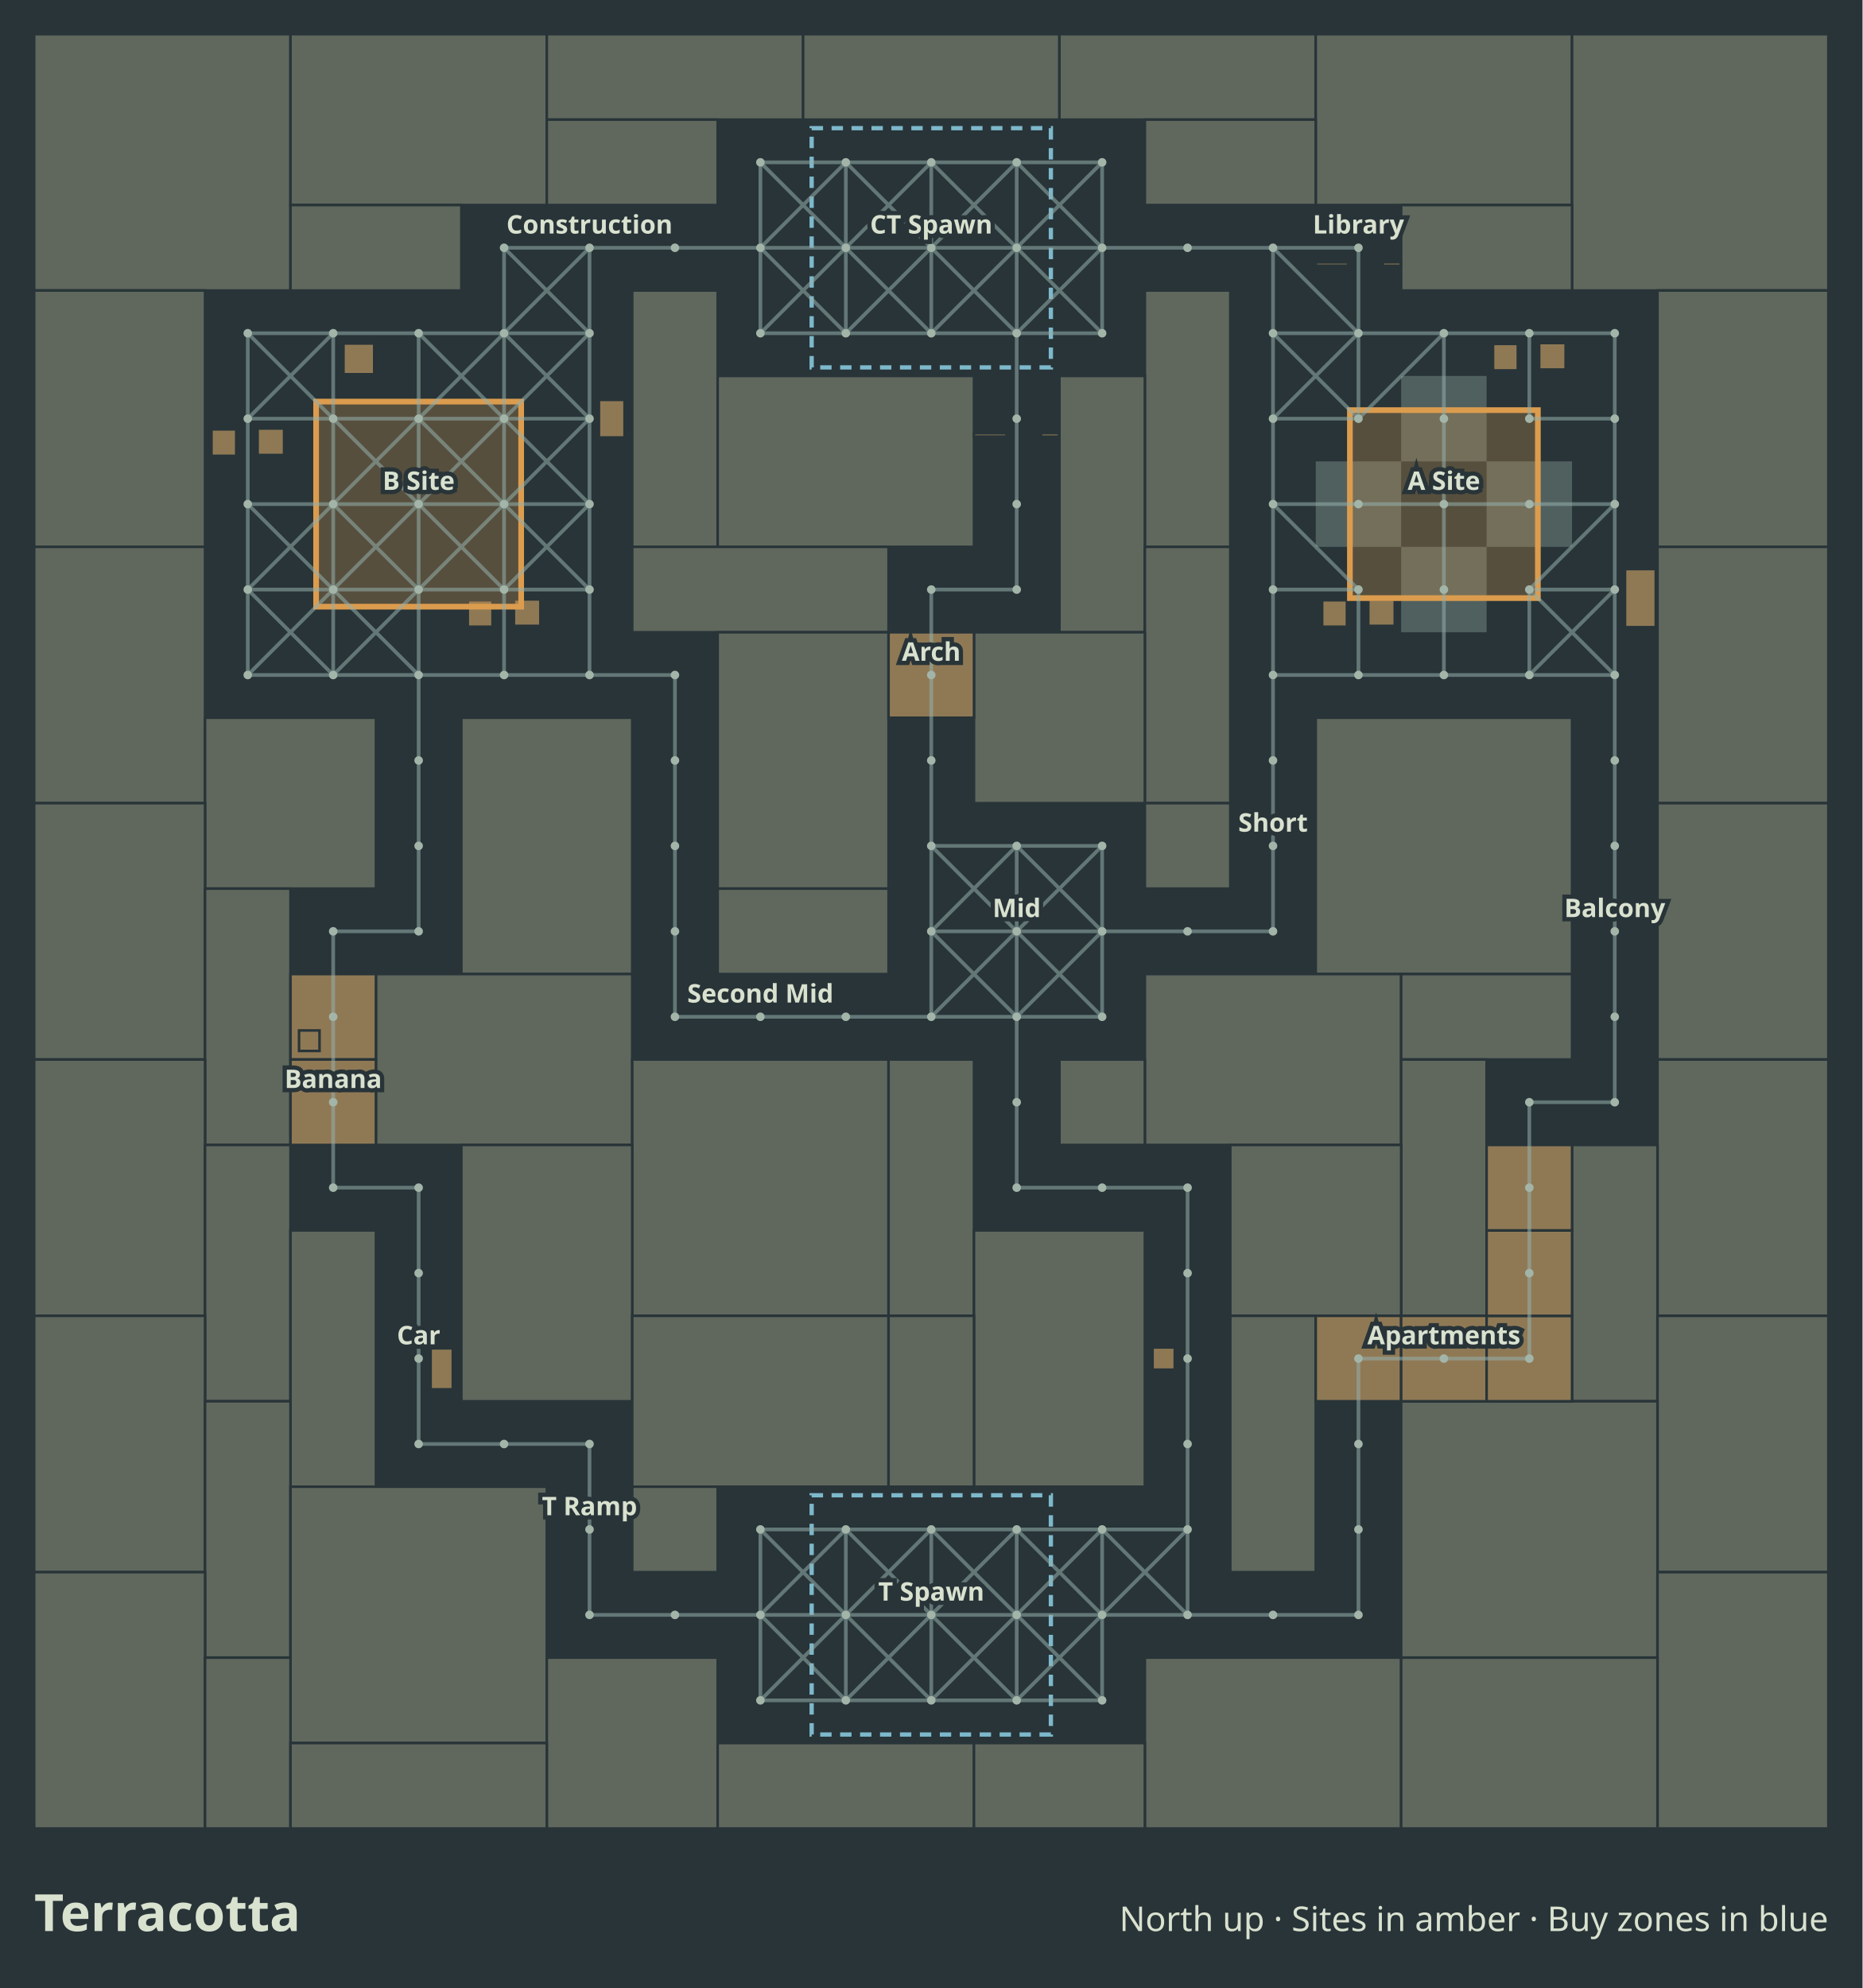
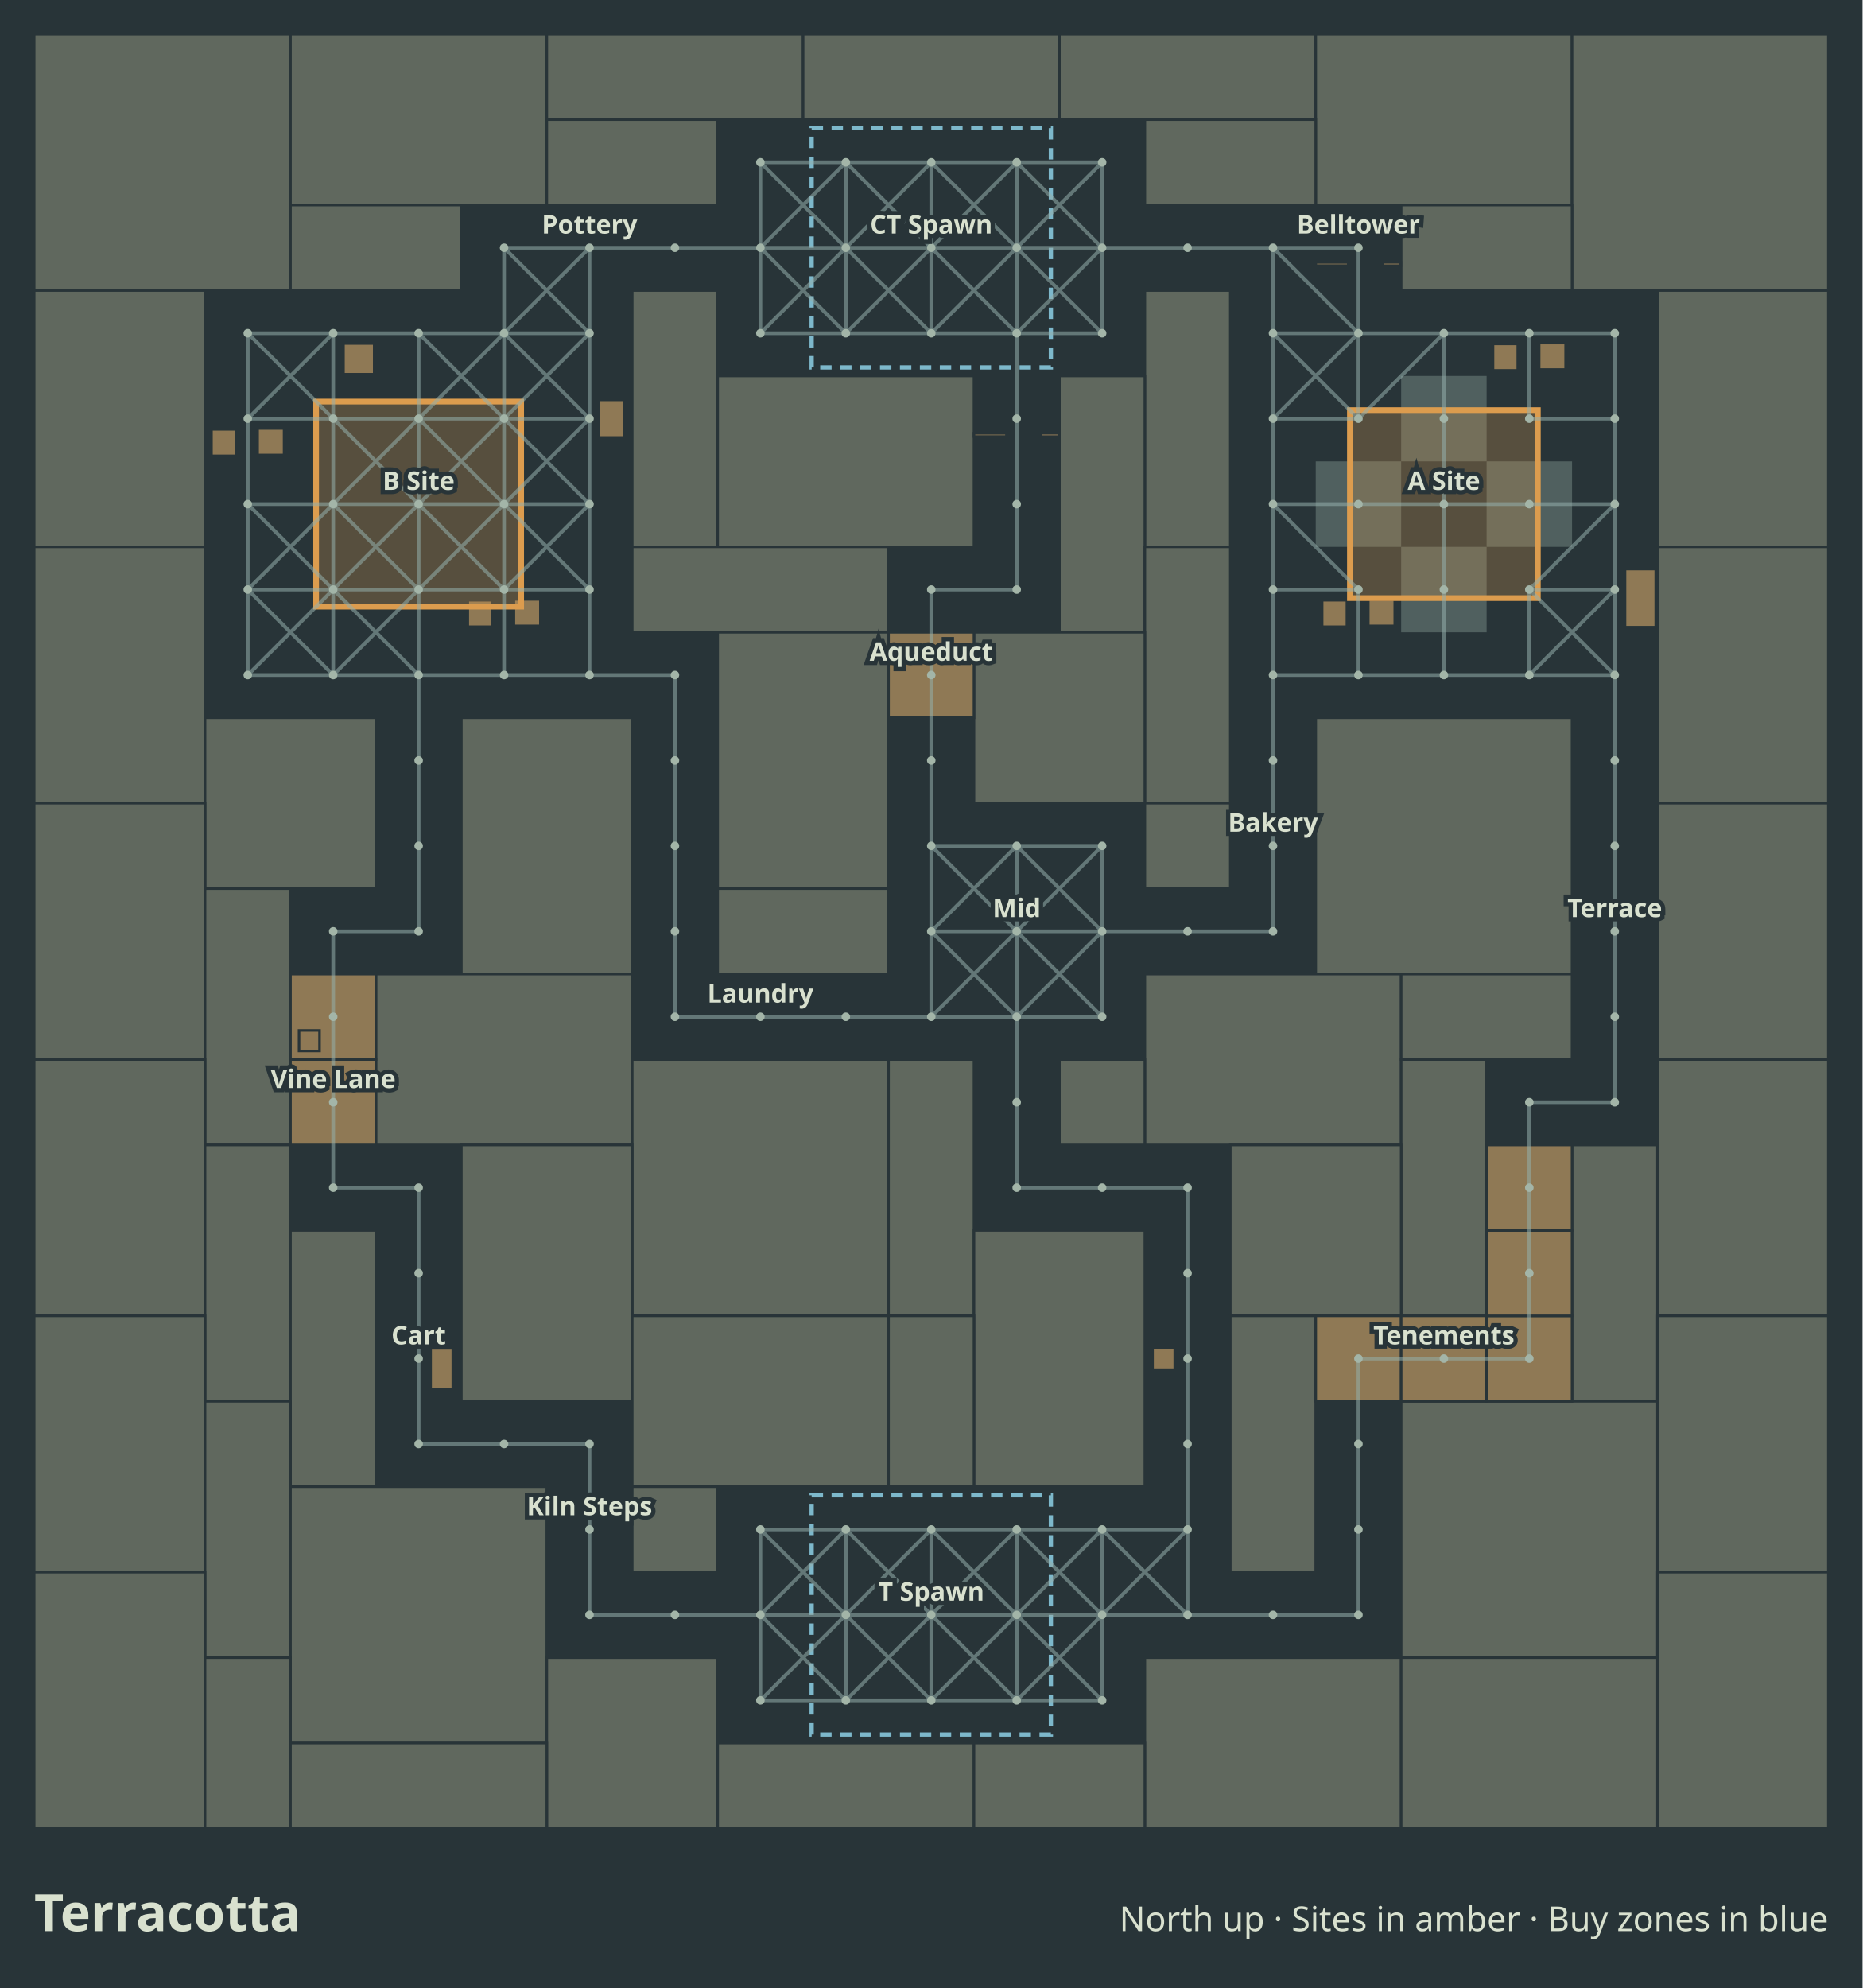
<svg xmlns="http://www.w3.org/2000/svg" viewBox="0 0 654 698" role="img" aria-labelledby="title">
  <rect width="100%" height="100%" fill="#283438" />
  <rect x="12" y="12" width="90" height="90" fill="#60685e" stroke="#283438" stroke-width=".9" />
  <rect x="102" y="12" width="90" height="60" fill="#60685e" stroke="#283438" stroke-width=".9" />
  <rect x="192" y="12" width="90" height="30" fill="#60685e" stroke="#283438" stroke-width=".9" />
  <rect x="282" y="12" width="90" height="30" fill="#60685e" stroke="#283438" stroke-width=".9" />
  <rect x="372" y="12" width="90" height="30" fill="#60685e" stroke="#283438" stroke-width=".9" />
  <rect x="462" y="12" width="90" height="60" fill="#60685e" stroke="#283438" stroke-width=".9" />
  <rect x="552" y="12" width="90" height="90" fill="#60685e" stroke="#283438" stroke-width=".9" />
  <rect x="192" y="42" width="60" height="30" fill="#60685e" stroke="#283438" stroke-width=".9" />
  <rect x="402" y="42" width="60" height="30" fill="#60685e" stroke="#283438" stroke-width=".9" />
  <rect x="102" y="72" width="60" height="30" fill="#60685e" stroke="#283438" stroke-width=".9" />
  <rect x="492" y="72" width="60" height="30" fill="#60685e" stroke="#283438" stroke-width=".9" />
  <rect x="12" y="102" width="60" height="90" fill="#60685e" stroke="#283438" stroke-width=".9" />
  <rect x="222" y="102" width="30" height="90" fill="#60685e" stroke="#283438" stroke-width=".9" />
  <rect x="402" y="102" width="30" height="90" fill="#60685e" stroke="#283438" stroke-width=".9" />
  <rect x="582" y="102" width="60" height="90" fill="#60685e" stroke="#283438" stroke-width=".9" />
  <rect x="252" y="132" width="90" height="60" fill="#60685e" stroke="#283438" stroke-width=".9" />
  <rect x="372" y="132" width="30" height="90" fill="#60685e" stroke="#283438" stroke-width=".9" />
  <rect x="12" y="192" width="60" height="90" fill="#60685e" stroke="#283438" stroke-width=".9" />
  <rect x="222" y="192" width="90" height="30" fill="#60685e" stroke="#283438" stroke-width=".9" />
  <rect x="402" y="192" width="30" height="90" fill="#60685e" stroke="#283438" stroke-width=".9" />
  <rect x="582" y="192" width="60" height="90" fill="#60685e" stroke="#283438" stroke-width=".9" />
  <rect x="252" y="222" width="60" height="90" fill="#60685e" stroke="#283438" stroke-width=".9" />
  <rect x="342" y="222" width="60" height="60" fill="#60685e" stroke="#283438" stroke-width=".9" />
  <rect x="72" y="252" width="60" height="60" fill="#60685e" stroke="#283438" stroke-width=".9" />
  <rect x="162" y="252" width="60" height="90" fill="#60685e" stroke="#283438" stroke-width=".9" />
  <rect x="462" y="252" width="90" height="90" fill="#60685e" stroke="#283438" stroke-width=".9" />
  <rect x="12" y="282" width="60" height="90" fill="#60685e" stroke="#283438" stroke-width=".9" />
  <rect x="402" y="282" width="30" height="30" fill="#60685e" stroke="#283438" stroke-width=".9" />
  <rect x="582" y="282" width="60" height="90" fill="#60685e" stroke="#283438" stroke-width=".9" />
  <rect x="72" y="312" width="30" height="90" fill="#60685e" stroke="#283438" stroke-width=".9" />
  <rect x="252" y="312" width="60" height="30" fill="#60685e" stroke="#283438" stroke-width=".9" />
  <rect x="132" y="342" width="90" height="60" fill="#60685e" stroke="#283438" stroke-width=".9" />
  <rect x="402" y="342" width="90" height="60" fill="#60685e" stroke="#283438" stroke-width=".9" />
  <rect x="492" y="342" width="60" height="30" fill="#60685e" stroke="#283438" stroke-width=".9" />
  <rect x="12" y="372" width="60" height="90" fill="#60685e" stroke="#283438" stroke-width=".9" />
  <rect x="222" y="372" width="90" height="90" fill="#60685e" stroke="#283438" stroke-width=".9" />
  <rect x="312" y="372" width="30" height="90" fill="#60685e" stroke="#283438" stroke-width=".9" />
  <rect x="372" y="372" width="30" height="30" fill="#60685e" stroke="#283438" stroke-width=".9" />
  <rect x="492" y="372" width="30" height="90" fill="#60685e" stroke="#283438" stroke-width=".9" />
  <rect x="582" y="372" width="60" height="90" fill="#60685e" stroke="#283438" stroke-width=".9" />
  <rect x="72" y="402" width="30" height="90" fill="#60685e" stroke="#283438" stroke-width=".9" />
  <rect x="162" y="402" width="60" height="90" fill="#60685e" stroke="#283438" stroke-width=".9" />
  <rect x="432" y="402" width="60" height="60" fill="#60685e" stroke="#283438" stroke-width=".9" />
  <rect x="552" y="402" width="30" height="90" fill="#60685e" stroke="#283438" stroke-width=".9" />
  <rect x="102" y="432" width="30" height="90" fill="#60685e" stroke="#283438" stroke-width=".9" />
  <rect x="342" y="432" width="60" height="90" fill="#60685e" stroke="#283438" stroke-width=".9" />
  <rect x="12" y="462" width="60" height="90" fill="#60685e" stroke="#283438" stroke-width=".9" />
  <rect x="222" y="462" width="90" height="60" fill="#60685e" stroke="#283438" stroke-width=".9" />
  <rect x="312" y="462" width="30" height="60" fill="#60685e" stroke="#283438" stroke-width=".9" />
  <rect x="432" y="462" width="30" height="90" fill="#60685e" stroke="#283438" stroke-width=".9" />
  <rect x="582" y="462" width="60" height="90" fill="#60685e" stroke="#283438" stroke-width=".9" />
  <rect x="72" y="492" width="30" height="90" fill="#60685e" stroke="#283438" stroke-width=".9" />
  <rect x="492" y="492" width="90" height="90" fill="#60685e" stroke="#283438" stroke-width=".9" />
  <rect x="102" y="522" width="90" height="90" fill="#60685e" stroke="#283438" stroke-width=".9" />
  <rect x="222" y="522" width="30" height="30" fill="#60685e" stroke="#283438" stroke-width=".9" />
  <rect x="12" y="552" width="60" height="90" fill="#60685e" stroke="#283438" stroke-width=".9" />
  <rect x="582" y="552" width="60" height="90" fill="#60685e" stroke="#283438" stroke-width=".9" />
  <rect x="72" y="582" width="30" height="60" fill="#60685e" stroke="#283438" stroke-width=".9" />
  <rect x="192" y="582" width="60" height="60" fill="#60685e" stroke="#283438" stroke-width=".9" />
  <rect x="402" y="582" width="90" height="60" fill="#60685e" stroke="#283438" stroke-width=".9" />
  <rect x="492" y="582" width="90" height="60" fill="#60685e" stroke="#283438" stroke-width=".9" />
  <rect x="102" y="612" width="90" height="30" fill="#60685e" stroke="#283438" stroke-width=".9" />
  <rect x="252" y="612" width="90" height="30" fill="#60685e" stroke="#283438" stroke-width=".9" />
  <rect x="342" y="612" width="60" height="30" fill="#60685e" stroke="#283438" stroke-width=".9" />
  <rect x="462" y="462" width="30" height="30" fill="#8f7955" stroke="#283438" stroke-width=".9" />
  <rect x="492" y="462" width="30" height="30" fill="#8f7955" stroke="#283438" stroke-width=".9" />
  <rect x="522" y="462" width="30" height="30" fill="#8f7955" stroke="#283438" stroke-width=".9" />
  <rect x="522" y="432" width="30" height="30" fill="#8f7955" stroke="#283438" stroke-width=".9" />
  <rect x="522" y="402" width="30" height="30" fill="#8f7955" stroke="#283438" stroke-width=".9" />
  <rect x="312" y="222" width="30" height="30" fill="#8f7955" stroke="#283438" stroke-width=".9" />
  <rect x="102" y="342" width="30" height="30" fill="#8f7955" stroke="#283438" stroke-width=".9" />
  <rect x="102" y="372" width="30" height="30" fill="#8f7955" stroke="#283438" stroke-width=".9" />
  <rect x="120.6" y="120.6" width="10.8" height="10.8" fill="#8f7955" stroke="#283438" stroke-width=".9" />
  <rect x="180.45" y="210.45" width="9.3" height="9.3" fill="#8f7955" stroke="#283438" stroke-width=".9" />
  <rect x="164.25" y="210.75" width="8.7" height="9.3" fill="#8f7955" stroke="#283438" stroke-width=".9" />
  <rect x="90.45" y="150.45" width="9.3" height="9.3" fill="#8f7955" stroke="#283438" stroke-width=".9" />
  <rect x="74.25" y="150.75" width="8.7" height="9.3" fill="#8f7955" stroke="#283438" stroke-width=".9" />
  <rect x="210.3" y="140.4" width="9" height="13.2" fill="#8f7955" stroke="#283438" stroke-width=".9" />
  <rect x="480.45" y="210.45" width="9.3" height="9.3" fill="#8f7955" stroke="#283438" stroke-width=".9" />
  <rect x="464.25" y="210.75" width="8.7" height="9.3" fill="#8f7955" stroke="#283438" stroke-width=".9" />
  <rect x="540.45" y="120.45" width="9.3" height="9.3" fill="#8f7955" stroke="#283438" stroke-width=".9" />
  <rect x="524.25" y="120.75" width="8.7" height="9.3" fill="#8f7955" stroke="#283438" stroke-width=".9" />
  <rect x="570.6" y="199.8" width="10.8" height="20.4" fill="#8f7955" stroke="#283438" stroke-width=".9" />
  <rect x="151.2" y="473.4" width="7.8" height="14.4" fill="#8f7955" stroke="#283438" stroke-width=".9" />
  <rect x="105" y="361.8" width="7.2" height="7.2" fill="#8f7955" stroke="#283438" stroke-width=".9" />
  <rect x="404.7" y="473.1" width="7.8" height="7.8" fill="#8f7955" stroke="#283438" stroke-width=".9" />
  <rect x="462" y="92.13" width="11.4" height="1.14" fill="#8f7955" stroke="#283438" stroke-width=".9" />
  <rect x="485.55" y="92.1" width="6.3" height="1.2" fill="#8f7955" stroke="#283438" stroke-width=".9" />
  <rect x="342" y="152.13" width="11.4" height="1.14" fill="#8f7955" stroke="#283438" stroke-width=".9" />
  <rect x="365.55" y="152.1" width="6.3" height="1.2" fill="#8f7955" stroke="#283438" stroke-width=".9" />
  <rect x="492" y="192" width="30" height="30" fill="#50605f" />
  <rect x="492" y="132" width="30" height="30" fill="#50605f" />
  <rect x="522" y="162" width="30" height="30" fill="#50605f" />
  <rect x="462" y="162" width="30" height="30" fill="#50605f" />
  <rect x="474" y="144" width="66" height="66" fill="#dc9c4e" fill-opacity=".26" stroke="#dc9c4e" stroke-width="2" />
  <rect x="111" y="141" width="72" height="72" fill="#dc9c4e" fill-opacity=".26" stroke="#dc9c4e" stroke-width="2" />
  <rect x="285" y="45" width="84" height="84" fill="none" stroke="#7db8cb" stroke-width="1.5" stroke-dasharray="4 3" />
  <rect x="285" y="525" width="84" height="84" fill="none" stroke="#7db8cb" stroke-width="1.5" stroke-dasharray="4 3" />
  <path d="M267 57L297 57M267 57L267 87M267 57L297 87M297 57L327 57M297 57L297 87M297 57L267 87M297 57L327 87M327 57L357 57M327 57L327 87M327 57L297 87M327 57L357 87M357 57L387 57M357 57L357 87M357 57L327 87M357 57L387 87M387 57L387 87M387 57L357 87M177 87L207 87M177 87L177 117M177 87L207 117M207 87L237 87M207 87L207 117M207 87L177 117M237 87L267 87M267 87L297 87M267 87L267 117M267 87L297 117M297 87L327 87M297 87L297 117M297 87L267 117M297 87L327 117M327 87L357 87M327 87L327 117M327 87L297 117M327 87L357 117M357 87L387 87M357 87L357 117M357 87L327 117M357 87L387 117M387 87L417 87M387 87L387 117M387 87L357 117M417 87L447 87M447 87L477 87M447 87L447 117M447 87L477 117M477 87L477 117M87 117L117 117M87 117L87 147M87 117L117 147M117 117L147 117M117 117L117 147M117 117L87 147M147 117L177 117M147 117L147 147M147 117L177 147M177 117L207 117M177 117L177 147M177 117L147 147M177 117L207 147M207 117L207 147M207 117L177 147M267 117L297 117M297 117L327 117M327 117L357 117M357 117L387 117M357 117L357 147M447 117L477 117M447 117L447 147M447 117L477 147M477 117L507 117M477 117L477 147M477 117L447 147M507 117L537 117M507 117L507 147M507 117L477 147M537 117L567 117M537 117L537 147M567 117L567 147M87 147L117 147M87 147L87 177M117 147L147 147M117 147L117 177M117 147L147 177M147 147L177 147M147 147L147 177M147 147L117 177M147 147L177 177M177 147L207 147M177 147L177 177M177 147L147 177M177 147L207 177M207 147L207 177M207 147L177 177M357 147L357 177M447 147L477 147M447 147L447 177M507 147L507 177M537 147L567 147M567 147L567 177M87 177L117 177M87 177L87 207M87 177L117 207M117 177L147 177M117 177L117 207M117 177L87 207M117 177L147 207M147 177L177 177M147 177L147 207M147 177L117 207M147 177L177 207M177 177L207 177M177 177L177 207M177 177L147 207M177 177L207 207M207 177L207 207M207 177L177 207M357 177L357 207M447 177L477 177M447 177L447 207M447 177L477 207M477 177L507 177M507 177L537 177M507 177L507 207M537 177L567 177M567 177L567 207M567 177L537 207M87 207L117 207M87 207L87 237M87 207L117 237M117 207L147 207M117 207L117 237M117 207L87 237M117 207L147 237M147 207L177 207M147 207L147 237M147 207L117 237M177 207L207 207M177 207L177 237M207 207L207 237M327 207L357 207M327 207L327 237M447 207L477 207M447 207L447 237M477 207L477 237M507 207L507 237M537 207L567 207M537 207L537 237M537 207L567 237M567 207L567 237M567 207L537 237M87 237L117 237M117 237L147 237M147 237L177 237M147 237L147 267M177 237L207 237M207 237L237 237M237 237L237 267M327 237L327 267M447 237L477 237M447 237L447 267M477 237L507 237M507 237L537 237M537 237L567 237M567 237L567 267M147 267L147 297M237 267L237 297M327 267L327 297M447 267L447 297M567 267L567 297M147 297L147 327M237 297L237 327M327 297L357 297M327 297L327 327M327 297L357 327M357 297L387 297M357 297L357 327M357 297L327 327M357 297L387 327M387 297L387 327M387 297L357 327M447 297L447 327M567 297L567 327M117 327L147 327M117 327L117 357M237 327L237 357M327 327L357 327M327 327L327 357M327 327L357 357M357 327L387 327M357 327L357 357M357 327L327 357M357 327L387 357M387 327L417 327M387 327L387 357M387 327L357 357M417 327L447 327M567 327L567 357M117 357L117 387M237 357L267 357M267 357L297 357M297 357L327 357M327 357L357 357M357 357L387 357M357 357L357 387M567 357L567 387M117 387L117 417M357 387L357 417M537 387L567 387M537 387L537 417M117 417L147 417M147 417L147 447M357 417L387 417M387 417L417 417M417 417L417 447M537 417L537 447M147 447L147 477M417 447L417 477M537 447L537 477M147 477L147 507M417 477L417 507M477 477L507 477M477 477L477 507M507 477L537 477M147 507L177 507M177 507L207 507M207 507L207 537M417 507L417 537M477 507L477 537M207 537L207 567M267 537L297 537M267 537L267 567M267 537L297 567M297 537L327 537M297 537L297 567M297 537L267 567M297 537L327 567M327 537L357 537M327 537L327 567M327 537L297 567M327 537L357 567M357 537L387 537M357 537L357 567M357 537L327 567M357 537L387 567M387 537L417 537M387 537L387 567M387 537L357 567M387 537L417 567M417 537L417 567M417 537L387 567M477 537L477 567M207 567L237 567M237 567L267 567M267 567L297 567M267 567L267 597M267 567L297 597M297 567L327 567M297 567L297 597M297 567L267 597M297 567L327 597M327 567L357 567M327 567L327 597M327 567L297 597M327 567L357 597M357 567L387 567M357 567L357 597M357 567L327 597M357 567L387 597M387 567L417 567M387 567L387 597M387 567L357 597M417 567L447 567M447 567L477 567M267 597L297 597M297 597L327 597M327 597L357 597M357 597L387 597" stroke="#94aeac" stroke-opacity=".55" fill="none" stroke-width="1.3" />
  <circle cx="267" cy="57" r="1.5" fill="#a3b5a8" />
  <circle cx="297" cy="57" r="1.5" fill="#a3b5a8" />
  <circle cx="327" cy="57" r="1.5" fill="#a3b5a8" />
  <circle cx="357" cy="57" r="1.5" fill="#a3b5a8" />
  <circle cx="387" cy="57" r="1.5" fill="#a3b5a8" />
  <circle cx="177" cy="87" r="1.5" fill="#a3b5a8" />
  <circle cx="207" cy="87" r="1.5" fill="#a3b5a8" />
  <circle cx="237" cy="87" r="1.5" fill="#a3b5a8" />
  <circle cx="267" cy="87" r="1.5" fill="#a3b5a8" />
  <circle cx="297" cy="87" r="1.5" fill="#a3b5a8" />
  <circle cx="327" cy="87" r="1.5" fill="#a3b5a8" />
  <circle cx="357" cy="87" r="1.5" fill="#a3b5a8" />
  <circle cx="387" cy="87" r="1.5" fill="#a3b5a8" />
  <circle cx="417" cy="87" r="1.5" fill="#a3b5a8" />
  <circle cx="447" cy="87" r="1.5" fill="#a3b5a8" />
  <circle cx="477" cy="87" r="1.5" fill="#a3b5a8" />
  <circle cx="87" cy="117" r="1.5" fill="#a3b5a8" />
  <circle cx="117" cy="117" r="1.5" fill="#a3b5a8" />
  <circle cx="147" cy="117" r="1.5" fill="#a3b5a8" />
  <circle cx="177" cy="117" r="1.5" fill="#a3b5a8" />
  <circle cx="207" cy="117" r="1.5" fill="#a3b5a8" />
  <circle cx="267" cy="117" r="1.5" fill="#a3b5a8" />
  <circle cx="297" cy="117" r="1.5" fill="#a3b5a8" />
  <circle cx="327" cy="117" r="1.5" fill="#a3b5a8" />
  <circle cx="357" cy="117" r="1.5" fill="#a3b5a8" />
  <circle cx="387" cy="117" r="1.5" fill="#a3b5a8" />
  <circle cx="447" cy="117" r="1.5" fill="#a3b5a8" />
  <circle cx="477" cy="117" r="1.5" fill="#a3b5a8" />
  <circle cx="507" cy="117" r="1.5" fill="#a3b5a8" />
  <circle cx="537" cy="117" r="1.5" fill="#a3b5a8" />
  <circle cx="567" cy="117" r="1.5" fill="#a3b5a8" />
  <circle cx="87" cy="147" r="1.5" fill="#a3b5a8" />
  <circle cx="117" cy="147" r="1.5" fill="#a3b5a8" />
  <circle cx="147" cy="147" r="1.5" fill="#a3b5a8" />
  <circle cx="177" cy="147" r="1.5" fill="#a3b5a8" />
  <circle cx="207" cy="147" r="1.5" fill="#a3b5a8" />
  <circle cx="357" cy="147" r="1.5" fill="#a3b5a8" />
  <circle cx="447" cy="147" r="1.5" fill="#a3b5a8" />
  <circle cx="477" cy="147" r="1.5" fill="#a3b5a8" />
  <circle cx="507" cy="147" r="1.5" fill="#a3b5a8" />
  <circle cx="537" cy="147" r="1.5" fill="#a3b5a8" />
  <circle cx="567" cy="147" r="1.5" fill="#a3b5a8" />
  <circle cx="87" cy="177" r="1.5" fill="#a3b5a8" />
  <circle cx="117" cy="177" r="1.5" fill="#a3b5a8" />
  <circle cx="147" cy="177" r="1.5" fill="#a3b5a8" />
  <circle cx="177" cy="177" r="1.5" fill="#a3b5a8" />
  <circle cx="207" cy="177" r="1.5" fill="#a3b5a8" />
  <circle cx="357" cy="177" r="1.5" fill="#a3b5a8" />
  <circle cx="447" cy="177" r="1.5" fill="#a3b5a8" />
  <circle cx="477" cy="177" r="1.5" fill="#a3b5a8" />
  <circle cx="507" cy="177" r="1.5" fill="#a3b5a8" />
  <circle cx="537" cy="177" r="1.5" fill="#a3b5a8" />
  <circle cx="567" cy="177" r="1.5" fill="#a3b5a8" />
  <circle cx="87" cy="207" r="1.5" fill="#a3b5a8" />
  <circle cx="117" cy="207" r="1.5" fill="#a3b5a8" />
  <circle cx="147" cy="207" r="1.5" fill="#a3b5a8" />
  <circle cx="177" cy="207" r="1.5" fill="#a3b5a8" />
  <circle cx="207" cy="207" r="1.5" fill="#a3b5a8" />
  <circle cx="327" cy="207" r="1.5" fill="#a3b5a8" />
  <circle cx="357" cy="207" r="1.5" fill="#a3b5a8" />
  <circle cx="447" cy="207" r="1.5" fill="#a3b5a8" />
  <circle cx="477" cy="207" r="1.5" fill="#a3b5a8" />
  <circle cx="507" cy="207" r="1.5" fill="#a3b5a8" />
  <circle cx="537" cy="207" r="1.5" fill="#a3b5a8" />
  <circle cx="567" cy="207" r="1.5" fill="#a3b5a8" />
  <circle cx="87" cy="237" r="1.5" fill="#a3b5a8" />
  <circle cx="117" cy="237" r="1.5" fill="#a3b5a8" />
  <circle cx="147" cy="237" r="1.5" fill="#a3b5a8" />
  <circle cx="177" cy="237" r="1.5" fill="#a3b5a8" />
  <circle cx="207" cy="237" r="1.5" fill="#a3b5a8" />
  <circle cx="237" cy="237" r="1.5" fill="#a3b5a8" />
  <circle cx="327" cy="237" r="1.5" fill="#a3b5a8" />
  <circle cx="447" cy="237" r="1.5" fill="#a3b5a8" />
  <circle cx="477" cy="237" r="1.5" fill="#a3b5a8" />
  <circle cx="507" cy="237" r="1.5" fill="#a3b5a8" />
  <circle cx="537" cy="237" r="1.5" fill="#a3b5a8" />
  <circle cx="567" cy="237" r="1.5" fill="#a3b5a8" />
  <circle cx="147" cy="267" r="1.5" fill="#a3b5a8" />
  <circle cx="237" cy="267" r="1.5" fill="#a3b5a8" />
  <circle cx="327" cy="267" r="1.5" fill="#a3b5a8" />
  <circle cx="447" cy="267" r="1.5" fill="#a3b5a8" />
  <circle cx="567" cy="267" r="1.5" fill="#a3b5a8" />
  <circle cx="147" cy="297" r="1.5" fill="#a3b5a8" />
  <circle cx="237" cy="297" r="1.5" fill="#a3b5a8" />
  <circle cx="327" cy="297" r="1.5" fill="#a3b5a8" />
  <circle cx="357" cy="297" r="1.5" fill="#a3b5a8" />
  <circle cx="387" cy="297" r="1.5" fill="#a3b5a8" />
  <circle cx="447" cy="297" r="1.5" fill="#a3b5a8" />
  <circle cx="567" cy="297" r="1.5" fill="#a3b5a8" />
  <circle cx="117" cy="327" r="1.5" fill="#a3b5a8" />
  <circle cx="147" cy="327" r="1.5" fill="#a3b5a8" />
  <circle cx="237" cy="327" r="1.5" fill="#a3b5a8" />
  <circle cx="327" cy="327" r="1.5" fill="#a3b5a8" />
  <circle cx="357" cy="327" r="1.5" fill="#a3b5a8" />
  <circle cx="387" cy="327" r="1.5" fill="#a3b5a8" />
  <circle cx="417" cy="327" r="1.5" fill="#a3b5a8" />
  <circle cx="447" cy="327" r="1.5" fill="#a3b5a8" />
  <circle cx="567" cy="327" r="1.5" fill="#a3b5a8" />
  <circle cx="117" cy="357" r="1.5" fill="#a3b5a8" />
  <circle cx="237" cy="357" r="1.5" fill="#a3b5a8" />
  <circle cx="267" cy="357" r="1.5" fill="#a3b5a8" />
  <circle cx="297" cy="357" r="1.5" fill="#a3b5a8" />
  <circle cx="327" cy="357" r="1.5" fill="#a3b5a8" />
  <circle cx="357" cy="357" r="1.5" fill="#a3b5a8" />
  <circle cx="387" cy="357" r="1.5" fill="#a3b5a8" />
  <circle cx="567" cy="357" r="1.5" fill="#a3b5a8" />
  <circle cx="117" cy="387" r="1.5" fill="#a3b5a8" />
  <circle cx="357" cy="387" r="1.5" fill="#a3b5a8" />
  <circle cx="537" cy="387" r="1.5" fill="#a3b5a8" />
  <circle cx="567" cy="387" r="1.5" fill="#a3b5a8" />
  <circle cx="117" cy="417" r="1.5" fill="#a3b5a8" />
  <circle cx="147" cy="417" r="1.5" fill="#a3b5a8" />
  <circle cx="357" cy="417" r="1.5" fill="#a3b5a8" />
  <circle cx="387" cy="417" r="1.5" fill="#a3b5a8" />
  <circle cx="417" cy="417" r="1.5" fill="#a3b5a8" />
  <circle cx="537" cy="417" r="1.5" fill="#a3b5a8" />
  <circle cx="147" cy="447" r="1.5" fill="#a3b5a8" />
  <circle cx="417" cy="447" r="1.5" fill="#a3b5a8" />
  <circle cx="537" cy="447" r="1.5" fill="#a3b5a8" />
  <circle cx="147" cy="477" r="1.5" fill="#a3b5a8" />
  <circle cx="417" cy="477" r="1.5" fill="#a3b5a8" />
  <circle cx="477" cy="477" r="1.5" fill="#a3b5a8" />
  <circle cx="507" cy="477" r="1.5" fill="#a3b5a8" />
  <circle cx="537" cy="477" r="1.5" fill="#a3b5a8" />
  <circle cx="147" cy="507" r="1.5" fill="#a3b5a8" />
  <circle cx="177" cy="507" r="1.5" fill="#a3b5a8" />
  <circle cx="207" cy="507" r="1.5" fill="#a3b5a8" />
  <circle cx="417" cy="507" r="1.5" fill="#a3b5a8" />
  <circle cx="477" cy="507" r="1.5" fill="#a3b5a8" />
  <circle cx="207" cy="537" r="1.5" fill="#a3b5a8" />
  <circle cx="267" cy="537" r="1.5" fill="#a3b5a8" />
  <circle cx="297" cy="537" r="1.5" fill="#a3b5a8" />
  <circle cx="327" cy="537" r="1.5" fill="#a3b5a8" />
  <circle cx="357" cy="537" r="1.5" fill="#a3b5a8" />
  <circle cx="387" cy="537" r="1.5" fill="#a3b5a8" />
  <circle cx="417" cy="537" r="1.5" fill="#a3b5a8" />
  <circle cx="477" cy="537" r="1.5" fill="#a3b5a8" />
  <circle cx="207" cy="567" r="1.5" fill="#a3b5a8" />
  <circle cx="237" cy="567" r="1.5" fill="#a3b5a8" />
  <circle cx="267" cy="567" r="1.5" fill="#a3b5a8" />
  <circle cx="297" cy="567" r="1.5" fill="#a3b5a8" />
  <circle cx="327" cy="567" r="1.5" fill="#a3b5a8" />
  <circle cx="357" cy="567" r="1.5" fill="#a3b5a8" />
  <circle cx="387" cy="567" r="1.5" fill="#a3b5a8" />
  <circle cx="417" cy="567" r="1.5" fill="#a3b5a8" />
  <circle cx="447" cy="567" r="1.5" fill="#a3b5a8" />
  <circle cx="477" cy="567" r="1.5" fill="#a3b5a8" />
  <circle cx="267" cy="597" r="1.5" fill="#a3b5a8" />
  <circle cx="297" cy="597" r="1.5" fill="#a3b5a8" />
  <circle cx="327" cy="597" r="1.5" fill="#a3b5a8" />
  <circle cx="357" cy="597" r="1.5" fill="#a3b5a8" />
  <circle cx="387" cy="597" r="1.5" fill="#a3b5a8" />
-   <text x="117" y="382" fill="#d9e1cf" stroke="#283438" stroke-width="3" paint-order="stroke" text-anchor="middle" font-family="system-ui,sans-serif" font-weight="600" font-size="9">Banana</text>
-   <text x="147" y="472" fill="#d9e1cf" stroke="#283438" stroke-width="3" paint-order="stroke" text-anchor="middle" font-family="system-ui,sans-serif" font-weight="600" font-size="9">Car</text>
-   <text x="207" y="532" fill="#d9e1cf" stroke="#283438" stroke-width="3" paint-order="stroke" text-anchor="middle" font-family="system-ui,sans-serif" font-weight="600" font-size="9">T Ramp</text>
-   <text x="507" y="472" fill="#d9e1cf" stroke="#283438" stroke-width="3" paint-order="stroke" text-anchor="middle" font-family="system-ui,sans-serif" font-weight="600" font-size="9">Apartments</text>
-   <text x="567" y="322" fill="#d9e1cf" stroke="#283438" stroke-width="3" paint-order="stroke" text-anchor="middle" font-family="system-ui,sans-serif" font-weight="600" font-size="9">Balcony</text>
+   <text x="117" y="382" fill="#d9e1cf" stroke="#283438" stroke-width="3" paint-order="stroke" text-anchor="middle" font-family="system-ui,sans-serif" font-weight="600" font-size="9">Vine Lane</text>
+   <text x="147" y="472" fill="#d9e1cf" stroke="#283438" stroke-width="3" paint-order="stroke" text-anchor="middle" font-family="system-ui,sans-serif" font-weight="600" font-size="9">Cart</text>
+   <text x="207" y="532" fill="#d9e1cf" stroke="#283438" stroke-width="3" paint-order="stroke" text-anchor="middle" font-family="system-ui,sans-serif" font-weight="600" font-size="9">Kiln Steps</text>
+   <text x="507" y="472" fill="#d9e1cf" stroke="#283438" stroke-width="3" paint-order="stroke" text-anchor="middle" font-family="system-ui,sans-serif" font-weight="600" font-size="9">Tenements</text>
+   <text x="567" y="322" fill="#d9e1cf" stroke="#283438" stroke-width="3" paint-order="stroke" text-anchor="middle" font-family="system-ui,sans-serif" font-weight="600" font-size="9">Terrace</text>
  <text x="357" y="322" fill="#d9e1cf" stroke="#283438" stroke-width="3" paint-order="stroke" text-anchor="middle" font-family="system-ui,sans-serif" font-weight="600" font-size="9">Mid</text>
-   <text x="447" y="292" fill="#d9e1cf" stroke="#283438" stroke-width="3" paint-order="stroke" text-anchor="middle" font-family="system-ui,sans-serif" font-weight="600" font-size="9">Short</text>
-   <text x="327" y="232" fill="#d9e1cf" stroke="#283438" stroke-width="3" paint-order="stroke" text-anchor="middle" font-family="system-ui,sans-serif" font-weight="600" font-size="9">Arch</text>
-   <text x="267" y="352" fill="#d9e1cf" stroke="#283438" stroke-width="3" paint-order="stroke" text-anchor="middle" font-family="system-ui,sans-serif" font-weight="600" font-size="9">Second Mid</text>
-   <text x="477" y="82" fill="#d9e1cf" stroke="#283438" stroke-width="3" paint-order="stroke" text-anchor="middle" font-family="system-ui,sans-serif" font-weight="600" font-size="9">Library</text>
-   <text x="207" y="82" fill="#d9e1cf" stroke="#283438" stroke-width="3" paint-order="stroke" text-anchor="middle" font-family="system-ui,sans-serif" font-weight="600" font-size="9">Construction</text>
+   <text x="447" y="292" fill="#d9e1cf" stroke="#283438" stroke-width="3" paint-order="stroke" text-anchor="middle" font-family="system-ui,sans-serif" font-weight="600" font-size="9">Bakery</text>
+   <text x="327" y="232" fill="#d9e1cf" stroke="#283438" stroke-width="3" paint-order="stroke" text-anchor="middle" font-family="system-ui,sans-serif" font-weight="600" font-size="9">Aqueduct</text>
+   <text x="267" y="352" fill="#d9e1cf" stroke="#283438" stroke-width="3" paint-order="stroke" text-anchor="middle" font-family="system-ui,sans-serif" font-weight="600" font-size="9">Laundry</text>
+   <text x="477" y="82" fill="#d9e1cf" stroke="#283438" stroke-width="3" paint-order="stroke" text-anchor="middle" font-family="system-ui,sans-serif" font-weight="600" font-size="9">Belltower</text>
+   <text x="207" y="82" fill="#d9e1cf" stroke="#283438" stroke-width="3" paint-order="stroke" text-anchor="middle" font-family="system-ui,sans-serif" font-weight="600" font-size="9">Pottery</text>
  <text x="507" y="172" fill="#d9e1cf" stroke="#283438" stroke-width="3" paint-order="stroke" text-anchor="middle" font-family="system-ui,sans-serif" font-weight="600" font-size="9">A Site</text>
  <text x="147" y="172" fill="#d9e1cf" stroke="#283438" stroke-width="3" paint-order="stroke" text-anchor="middle" font-family="system-ui,sans-serif" font-weight="600" font-size="9">B Site</text>
  <text x="327" y="562" fill="#d9e1cf" stroke="#283438" stroke-width="3" paint-order="stroke" text-anchor="middle" font-family="system-ui,sans-serif" font-weight="600" font-size="9">T Spawn</text>
  <text x="327" y="82" fill="#d9e1cf" stroke="#283438" stroke-width="3" paint-order="stroke" text-anchor="middle" font-family="system-ui,sans-serif" font-weight="600" font-size="9">CT Spawn</text>
  <text x="12" y="678" font-family="system-ui,sans-serif" font-size="18" font-weight="700" fill="#d9e1cf">Terracotta</text>
  <text x="642" y="678" font-family="system-ui,sans-serif" text-anchor="end" fill="#d9e1cf" font-size="12">North up · Sites in amber · Buy zones in blue</text>
</svg>
